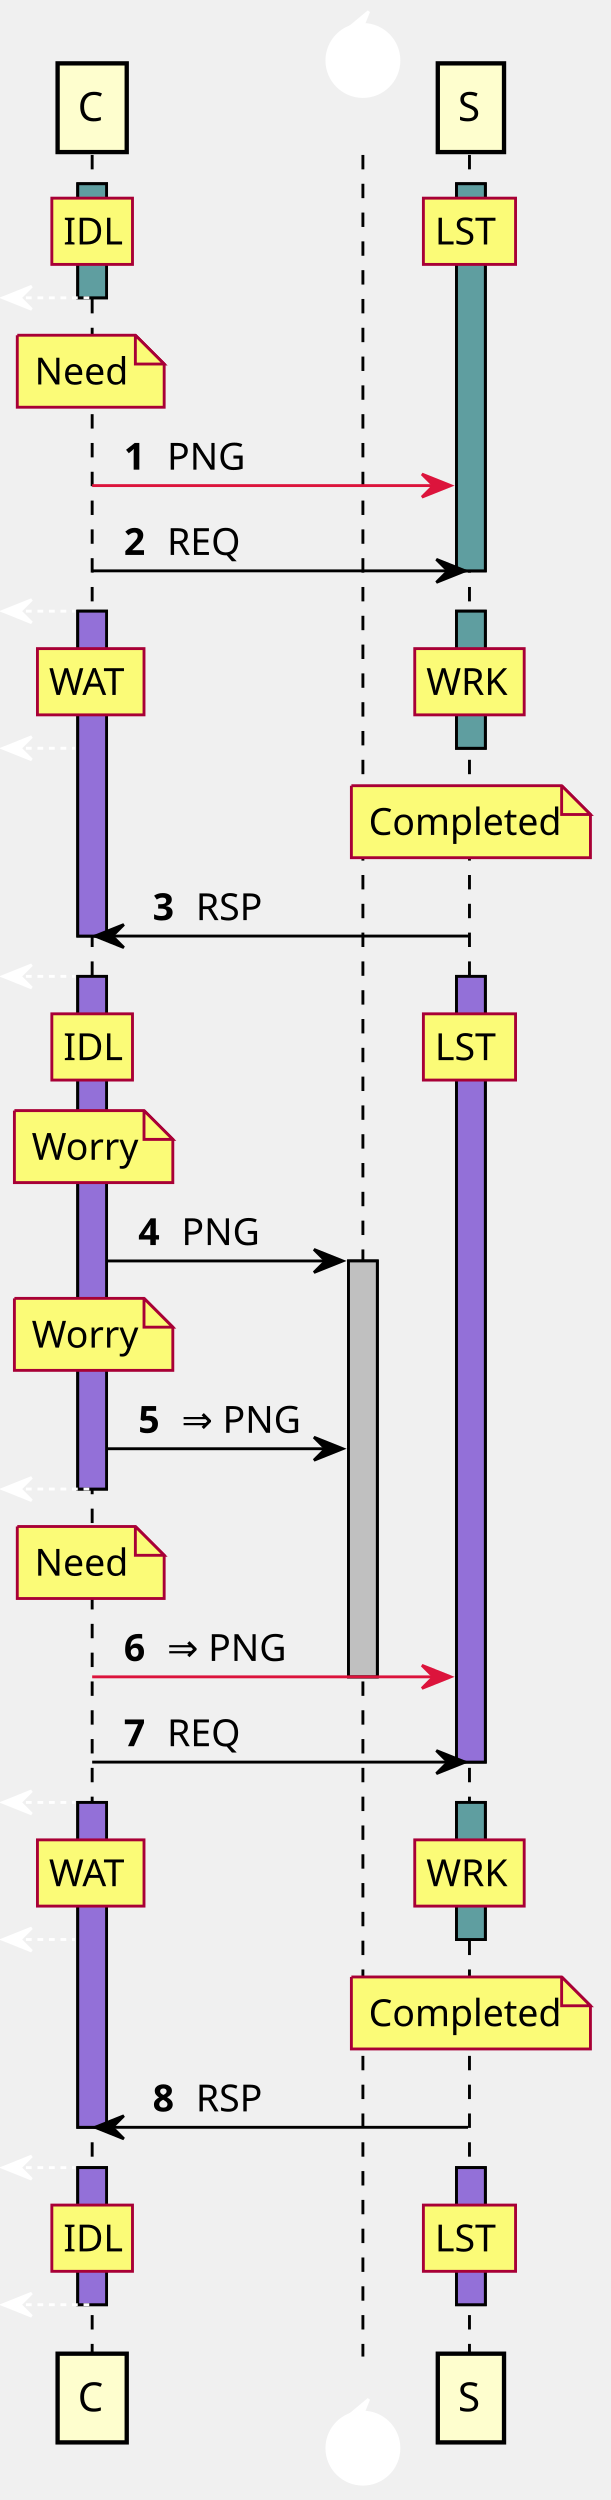
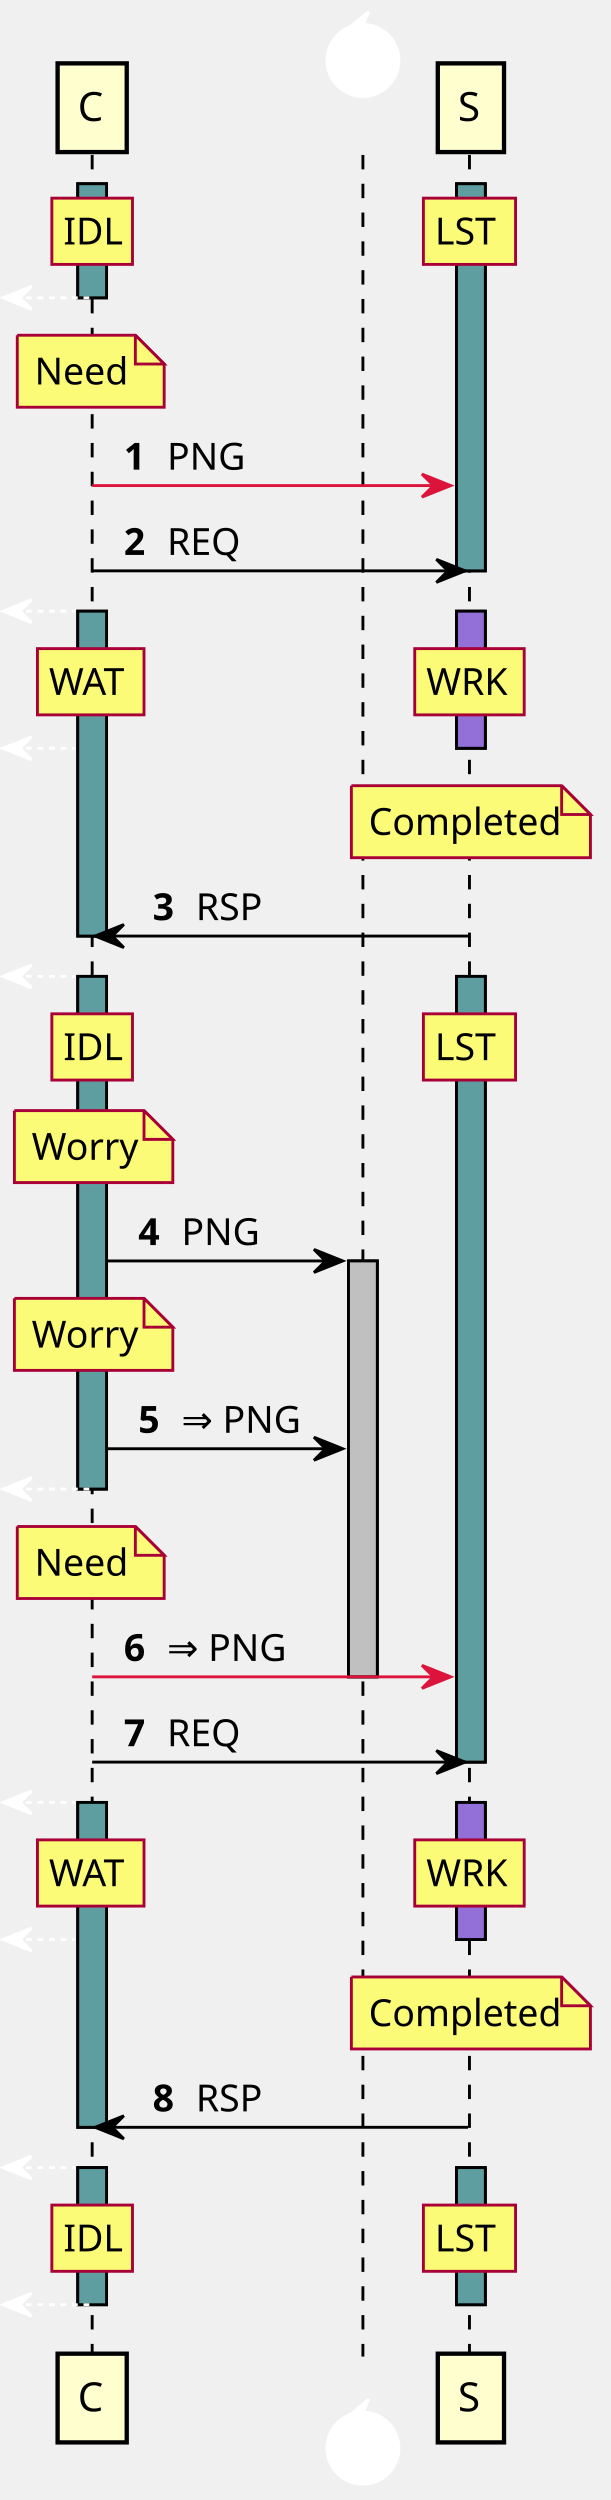
<svg xmlns="http://www.w3.org/2000/svg" contentScriptType="application/ecmascript" contentStyleType="text/css" height="868px" preserveAspectRatio="none" style="width:212px;height:868px;" version="1.1" viewBox="0 0 212 868" width="212px" zoomAndPan="magnify">
  <defs />
  <g>
    <rect fill="#5F9EA0" height="39.6" style="stroke:#000000;stroke-width:1.0;" width="10" x="27" y="63.8" />
-     <rect fill="#9370D8" height="112.8" style="stroke:#000000;stroke-width:1.0;" width="10" x="27" y="212.2" />
-     <rect fill="#9370D8" height="178" style="stroke:#000000;stroke-width:1.0;" width="10" x="27" y="339" />
-     <rect fill="#9370D8" height="112.8" style="stroke:#000000;stroke-width:1.0;" width="10" x="27" y="625.8" />
-     <rect fill="#9370D8" height="47.6" style="stroke:#000000;stroke-width:1.0;" width="10" x="27" y="752.6" />
+     <rect fill="#5F9EA0" height="112.8" style="stroke:#000000;stroke-width:1.0;" width="10" x="27" y="212.2" />
+     <rect fill="#5F9EA0" height="178" style="stroke:#000000;stroke-width:1.0;" width="10" x="27" y="339" />
+     <rect fill="#5F9EA0" height="112.8" style="stroke:#000000;stroke-width:1.0;" width="10" x="27" y="625.8" />
+     <rect fill="#5F9EA0" height="47.6" style="stroke:#000000;stroke-width:1.0;" width="10" x="27" y="752.6" />
    <rect fill="#C0C0C0" height="144.4" style="stroke:#000000;stroke-width:1.0;" width="10" x="121" y="437.8" />
    <rect fill="#5F9EA0" height="134.4" style="stroke:#000000;stroke-width:1.0;" width="10" x="158.5" y="63.8" />
-     <rect fill="#5F9EA0" height="47.6" style="stroke:#000000;stroke-width:1.0;" width="10" x="158.5" y="212.2" />
-     <rect fill="#9370D8" height="272.8" style="stroke:#000000;stroke-width:1.0;" width="10" x="158.5" y="339" />
-     <rect fill="#5F9EA0" height="47.6" style="stroke:#000000;stroke-width:1.0;" width="10" x="158.5" y="625.8" />
-     <rect fill="#9370D8" height="47.6" style="stroke:#000000;stroke-width:1.0;" width="10" x="158.5" y="752.6" />
+     <rect fill="#9370D8" height="47.6" style="stroke:#000000;stroke-width:1.0;" width="10" x="158.5" y="212.2" />
+     <rect fill="#5F9EA0" height="272.8" style="stroke:#000000;stroke-width:1.0;" width="10" x="158.5" y="339" />
+     <rect fill="#9370D8" height="47.6" style="stroke:#000000;stroke-width:1.0;" width="10" x="158.5" y="625.8" />
+     <rect fill="#5F9EA0" height="47.6" style="stroke:#000000;stroke-width:1.0;" width="10" x="158.5" y="752.6" />
    <line style="stroke:#000000;stroke-width:1.0;stroke-dasharray:5.0,5.0;" x1="32" x2="32" y1="53.8" y2="818.2" />
    <line style="stroke:#000000;stroke-width:1.0;stroke-dasharray:5.0,5.0;" x1="126" x2="126" y1="53.8" y2="818.2" />
    <line style="stroke:#000000;stroke-width:1.0;stroke-dasharray:5.0,5.0;" x1="163" x2="163" y1="53.8" y2="818.2" />
    <rect fill="#FEFECE" height="30.8" style="stroke:#000000;stroke-width:1.5;" width="24" x="20" y="22" />
    <text fill="#000000" font-family="sans-serif" font-size="14" lengthAdjust="spacing" textLength="10" x="27" y="42.006">C</text>
    <rect fill="#FEFECE" height="30.8" style="stroke:#000000;stroke-width:1.5;" width="24" x="20" y="817.2" />
    <text fill="#000000" font-family="sans-serif" font-size="14" lengthAdjust="spacing" textLength="10" x="27" y="837.206">C</text>
    <text fill="#000000" font-family="sans-serif" font-size="14" lengthAdjust="spacing" textLength="0" x="125" y="50.006" />
    <ellipse cx="126" cy="21" fill="#FFFFFF" rx="12" ry="12" style="stroke:#FFFFFF;stroke-width:2.0;" />
    <polygon fill="#FFFFFF" points="122,9,128,4,126,9,128,14,122,9" style="stroke:#FFFFFF;stroke-width:1.0;" />
    <text fill="#000000" font-family="sans-serif" font-size="14" lengthAdjust="spacing" textLength="0" x="125" y="830.206" />
    <ellipse cx="126" cy="850" fill="#FFFFFF" rx="12" ry="12" style="stroke:#FFFFFF;stroke-width:2.0;" />
    <polygon fill="#FFFFFF" points="122,838,128,833,126,838,128,843,122,838" style="stroke:#FFFFFF;stroke-width:1.0;" />
    <rect fill="#FEFECE" height="30.8" style="stroke:#000000;stroke-width:1.5;" width="23" x="152" y="22" />
    <text fill="#000000" font-family="sans-serif" font-size="14" lengthAdjust="spacing" textLength="9" x="159" y="42.006">S</text>
    <rect fill="#FEFECE" height="30.8" style="stroke:#000000;stroke-width:1.5;" width="23" x="152" y="817.2" />
    <text fill="#000000" font-family="sans-serif" font-size="14" lengthAdjust="spacing" textLength="9" x="159" y="837.206">S</text>
    <rect fill="#5F9EA0" height="39.6" style="stroke:#000000;stroke-width:1.0;" width="10" x="27" y="63.8" />
-     <rect fill="#9370D8" height="112.8" style="stroke:#000000;stroke-width:1.0;" width="10" x="27" y="212.2" />
-     <rect fill="#9370D8" height="178" style="stroke:#000000;stroke-width:1.0;" width="10" x="27" y="339" />
-     <rect fill="#9370D8" height="112.8" style="stroke:#000000;stroke-width:1.0;" width="10" x="27" y="625.8" />
-     <rect fill="#9370D8" height="47.6" style="stroke:#000000;stroke-width:1.0;" width="10" x="27" y="752.6" />
+     <rect fill="#5F9EA0" height="112.8" style="stroke:#000000;stroke-width:1.0;" width="10" x="27" y="212.2" />
+     <rect fill="#5F9EA0" height="178" style="stroke:#000000;stroke-width:1.0;" width="10" x="27" y="339" />
+     <rect fill="#5F9EA0" height="112.8" style="stroke:#000000;stroke-width:1.0;" width="10" x="27" y="625.8" />
+     <rect fill="#5F9EA0" height="47.6" style="stroke:#000000;stroke-width:1.0;" width="10" x="27" y="752.6" />
    <rect fill="#C0C0C0" height="144.4" style="stroke:#000000;stroke-width:1.0;" width="10" x="121" y="437.8" />
    <rect fill="#5F9EA0" height="134.4" style="stroke:#000000;stroke-width:1.0;" width="10" x="158.5" y="63.8" />
-     <rect fill="#5F9EA0" height="47.6" style="stroke:#000000;stroke-width:1.0;" width="10" x="158.5" y="212.2" />
-     <rect fill="#9370D8" height="272.8" style="stroke:#000000;stroke-width:1.0;" width="10" x="158.5" y="339" />
-     <rect fill="#5F9EA0" height="47.6" style="stroke:#000000;stroke-width:1.0;" width="10" x="158.5" y="625.8" />
-     <rect fill="#9370D8" height="47.6" style="stroke:#000000;stroke-width:1.0;" width="10" x="158.5" y="752.6" />
+     <rect fill="#9370D8" height="47.6" style="stroke:#000000;stroke-width:1.0;" width="10" x="158.5" y="212.2" />
+     <rect fill="#5F9EA0" height="272.8" style="stroke:#000000;stroke-width:1.0;" width="10" x="158.5" y="339" />
+     <rect fill="#9370D8" height="47.6" style="stroke:#000000;stroke-width:1.0;" width="10" x="158.5" y="625.8" />
+     <rect fill="#5F9EA0" height="47.6" style="stroke:#000000;stroke-width:1.0;" width="10" x="158.5" y="752.6" />
    <rect fill="#FBFB77" height="23" style="stroke:#A80036;stroke-width:1.0;" width="28" x="18" y="68.8" />
    <text fill="#000000" font-family="sans-serif" font-size="13" lengthAdjust="spacing" textLength="20" x="22" y="84.877">IDL</text>
    <rect fill="#FBFB77" height="23" style="stroke:#A80036;stroke-width:1.0;" width="32" x="147" y="68.8" />
    <text fill="#000000" font-family="sans-serif" font-size="13" lengthAdjust="spacing" textLength="24" x="151" y="84.877">LST</text>
    <polygon fill="#FFFFFF" points="11,99.4,1,103.4,11,107.4,7,103.4" style="stroke:#FFFFFF;stroke-width:1.0;" />
    <line style="stroke:#FFFFFF;stroke-width:1.0;stroke-dasharray:2.0,2.0;" x1="5" x2="31" y1="103.4" y2="103.4" />
    <path d="M6,116.4 L6,141.4 L57,141.4 L57,126.4 L47,116.4 L6,116.4 " fill="#FBFB77" style="stroke:#A80036;stroke-width:1.0;" />
    <path d="M47,116.4 L47,126.4 L57,126.4 L47,116.4 " fill="#FBFB77" style="stroke:#A80036;stroke-width:1.0;" />
    <text fill="#000000" font-family="sans-serif" font-size="13" lengthAdjust="spacing" textLength="30" x="12" y="133.477">Need</text>
    <polygon fill="#DC143C" points="146.5,164.6,156.5,168.6,146.5,172.6,150.5,168.6" style="stroke:#DC143C;stroke-width:1.0;" />
    <line style="stroke:#DC143C;stroke-width:1.0;" x1="32" x2="152.5" y1="168.6" y2="168.6" />
    <text fill="#000000" font-family="sans-serif" font-size="13" lengthAdjust="spacing" textLength="0" x="43" y="163.077" />
    <text fill="#000000" font-family="sans-serif" font-size="13" font-weight="bold" lengthAdjust="spacing" textLength="7" x="43" y="163.077">1</text>
    <text fill="#000000" font-family="sans-serif" font-size="13" lengthAdjust="spacing" textLength="0" x="54" y="163.077" />
    <text fill="#000000" font-family="sans-serif" font-size="13" lengthAdjust="spacing" textLength="28" x="58" y="163.077">PNG</text>
    <polygon fill="#000000" points="151.5,194.2,161.5,198.2,151.5,202.2,155.5,198.2" style="stroke:#000000;stroke-width:1.0;" />
    <line style="stroke:#000000;stroke-width:1.0;" x1="32" x2="157.5" y1="198.2" y2="198.2" />
    <text fill="#000000" font-family="sans-serif" font-size="13" lengthAdjust="spacing" textLength="0" x="43" y="192.677" />
    <text fill="#000000" font-family="sans-serif" font-size="13" font-weight="bold" lengthAdjust="spacing" textLength="7" x="43" y="192.677">2</text>
    <text fill="#000000" font-family="sans-serif" font-size="13" lengthAdjust="spacing" textLength="0" x="54" y="192.677" />
    <text fill="#000000" font-family="sans-serif" font-size="13" lengthAdjust="spacing" textLength="28" x="58" y="192.677">REQ</text>
    <polygon fill="#FFFFFF" points="11,208.2,1,212.2,11,216.2,7,212.2" style="stroke:#FFFFFF;stroke-width:1.0;" />
    <line style="stroke:#FFFFFF;stroke-width:1.0;stroke-dasharray:2.0,2.0;" x1="5" x2="26" y1="212.2" y2="212.2" />
    <rect fill="#FBFB77" height="23" style="stroke:#A80036;stroke-width:1.0;" width="37" x="13" y="225.2" />
    <text fill="#000000" font-family="sans-serif" font-size="13" lengthAdjust="spacing" textLength="29" x="17" y="241.277">WAT</text>
    <rect fill="#FBFB77" height="23" style="stroke:#A80036;stroke-width:1.0;" width="38" x="144" y="225.2" />
    <text fill="#000000" font-family="sans-serif" font-size="13" lengthAdjust="spacing" textLength="30" x="148" y="241.277">WRK</text>
    <polygon fill="#FFFFFF" points="11,255.8,1,259.8,11,263.8,7,259.8" style="stroke:#FFFFFF;stroke-width:1.0;" />
    <line style="stroke:#FFFFFF;stroke-width:1.0;stroke-dasharray:2.0,2.0;" x1="5" x2="26" y1="259.8" y2="259.8" />
    <path d="M122,272.8 L122,297.8 L205,297.8 L205,282.8 L195,272.8 L122,272.8 " fill="#FBFB77" style="stroke:#A80036;stroke-width:1.0;" />
    <path d="M195,272.8 L195,282.8 L205,282.8 L195,272.8 " fill="#FBFB77" style="stroke:#A80036;stroke-width:1.0;" />
    <text fill="#000000" font-family="sans-serif" font-size="13" lengthAdjust="spacing" textLength="62" x="128" y="289.877">Completed</text>
    <polygon fill="#000000" points="43,321,33,325,43,329,39,325" style="stroke:#000000;stroke-width:1.0;" />
    <line style="stroke:#000000;stroke-width:1.0;" x1="37" x2="162.5" y1="325" y2="325" />
    <text fill="#000000" font-family="sans-serif" font-size="13" lengthAdjust="spacing" textLength="0" x="53" y="319.477" />
    <text fill="#000000" font-family="sans-serif" font-size="13" font-weight="bold" lengthAdjust="spacing" textLength="7" x="53" y="319.477">3</text>
    <text fill="#000000" font-family="sans-serif" font-size="13" lengthAdjust="spacing" textLength="0" x="64" y="319.477" />
    <text fill="#000000" font-family="sans-serif" font-size="13" lengthAdjust="spacing" textLength="27" x="68" y="319.477">RSP</text>
    <polygon fill="#FFFFFF" points="11,335,1,339,11,343,7,339" style="stroke:#FFFFFF;stroke-width:1.0;" />
    <line style="stroke:#FFFFFF;stroke-width:1.0;stroke-dasharray:2.0,2.0;" x1="5" x2="26" y1="339" y2="339" />
    <rect fill="#FBFB77" height="23" style="stroke:#A80036;stroke-width:1.0;" width="32" x="147" y="352" />
    <text fill="#000000" font-family="sans-serif" font-size="13" lengthAdjust="spacing" textLength="24" x="151" y="368.077">LST</text>
    <rect fill="#FBFB77" height="23" style="stroke:#A80036;stroke-width:1.0;" width="28" x="18" y="352" />
    <text fill="#000000" font-family="sans-serif" font-size="13" lengthAdjust="spacing" textLength="20" x="22" y="368.077">IDL</text>
    <path d="M5,385.6 L5,410.6 L60,410.6 L60,395.6 L50,385.6 L5,385.6 " fill="#FBFB77" style="stroke:#A80036;stroke-width:1.0;" />
    <path d="M50,385.6 L50,395.6 L60,395.6 L50,385.6 " fill="#FBFB77" style="stroke:#A80036;stroke-width:1.0;" />
    <text fill="#000000" font-family="sans-serif" font-size="13" lengthAdjust="spacing" textLength="34" x="11" y="402.677">Worry</text>
    <polygon fill="#000000" points="109,433.8,119,437.8,109,441.8,113,437.8" style="stroke:#000000;stroke-width:1.0;" />
    <line style="stroke:#000000;stroke-width:1.0;" x1="37" x2="115" y1="437.8" y2="437.8" />
    <text fill="#000000" font-family="sans-serif" font-size="13" lengthAdjust="spacing" textLength="0" x="48" y="432.277" />
    <text fill="#000000" font-family="sans-serif" font-size="13" font-weight="bold" lengthAdjust="spacing" textLength="7" x="48" y="432.277">4</text>
    <text fill="#000000" font-family="sans-serif" font-size="13" lengthAdjust="spacing" textLength="0" x="59" y="432.277" />
    <text fill="#000000" font-family="sans-serif" font-size="13" lengthAdjust="spacing" textLength="28" x="63" y="432.277">PNG</text>
    <path d="M5,450.8 L5,475.8 L60,475.8 L60,460.8 L50,450.8 L5,450.8 " fill="#FBFB77" style="stroke:#A80036;stroke-width:1.0;" />
    <path d="M50,450.8 L50,460.8 L60,460.8 L50,450.8 " fill="#FBFB77" style="stroke:#A80036;stroke-width:1.0;" />
    <text fill="#000000" font-family="sans-serif" font-size="13" lengthAdjust="spacing" textLength="34" x="11" y="467.877">Worry</text>
    <polygon fill="#000000" points="109,499,119,503,109,507,113,503" style="stroke:#000000;stroke-width:1.0;" />
    <line style="stroke:#000000;stroke-width:1.0;" x1="37" x2="115" y1="503" y2="503" />
    <text fill="#000000" font-family="sans-serif" font-size="13" lengthAdjust="spacing" textLength="0" x="48" y="497.477" />
    <text fill="#000000" font-family="sans-serif" font-size="13" font-weight="bold" lengthAdjust="spacing" textLength="7" x="48" y="497.477">5</text>
    <text fill="#000000" font-family="sans-serif" font-size="13" lengthAdjust="spacing" textLength="0" x="59" y="497.477" />
    <text fill="#000000" font-family="sans-serif" font-size="13" lengthAdjust="spacing" textLength="41" x="63" y="497.477">⇒ PNG</text>
    <polygon fill="#FFFFFF" points="11,513,1,517,11,521,7,517" style="stroke:#FFFFFF;stroke-width:1.0;" />
    <line style="stroke:#FFFFFF;stroke-width:1.0;stroke-dasharray:2.0,2.0;" x1="5" x2="31" y1="517" y2="517" />
    <path d="M6,530 L6,555 L57,555 L57,540 L47,530 L6,530 " fill="#FBFB77" style="stroke:#A80036;stroke-width:1.0;" />
    <path d="M47,530 L47,540 L57,540 L47,530 " fill="#FBFB77" style="stroke:#A80036;stroke-width:1.0;" />
    <text fill="#000000" font-family="sans-serif" font-size="13" lengthAdjust="spacing" textLength="30" x="12" y="547.077">Need</text>
    <polygon fill="#DC143C" points="146.5,578.2,156.5,582.2,146.5,586.2,150.5,582.2" style="stroke:#DC143C;stroke-width:1.0;" />
    <line style="stroke:#DC143C;stroke-width:1.0;" x1="32" x2="152.5" y1="582.2" y2="582.2" />
    <text fill="#000000" font-family="sans-serif" font-size="13" lengthAdjust="spacing" textLength="0" x="43" y="576.677" />
    <text fill="#000000" font-family="sans-serif" font-size="13" font-weight="bold" lengthAdjust="spacing" textLength="7" x="43" y="576.677">6</text>
    <text fill="#000000" font-family="sans-serif" font-size="13" lengthAdjust="spacing" textLength="0" x="54" y="576.677" />
    <text fill="#000000" font-family="sans-serif" font-size="13" lengthAdjust="spacing" textLength="41" x="58" y="576.677">⇒ PNG</text>
    <polygon fill="#000000" points="151.5,607.8,161.5,611.8,151.5,615.8,155.5,611.8" style="stroke:#000000;stroke-width:1.0;" />
    <line style="stroke:#000000;stroke-width:1.0;" x1="32" x2="157.5" y1="611.8" y2="611.8" />
    <text fill="#000000" font-family="sans-serif" font-size="13" lengthAdjust="spacing" textLength="0" x="43" y="606.277" />
    <text fill="#000000" font-family="sans-serif" font-size="13" font-weight="bold" lengthAdjust="spacing" textLength="7" x="43" y="606.277">7</text>
    <text fill="#000000" font-family="sans-serif" font-size="13" lengthAdjust="spacing" textLength="0" x="54" y="606.277" />
    <text fill="#000000" font-family="sans-serif" font-size="13" lengthAdjust="spacing" textLength="28" x="58" y="606.277">REQ</text>
    <polygon fill="#FFFFFF" points="11,621.8,1,625.8,11,629.8,7,625.8" style="stroke:#FFFFFF;stroke-width:1.0;" />
    <line style="stroke:#FFFFFF;stroke-width:1.0;stroke-dasharray:2.0,2.0;" x1="5" x2="26" y1="625.8" y2="625.8" />
    <rect fill="#FBFB77" height="23" style="stroke:#A80036;stroke-width:1.0;" width="37" x="13" y="638.8" />
    <text fill="#000000" font-family="sans-serif" font-size="13" lengthAdjust="spacing" textLength="29" x="17" y="654.877">WAT</text>
    <rect fill="#FBFB77" height="23" style="stroke:#A80036;stroke-width:1.0;" width="38" x="144" y="638.8" />
    <text fill="#000000" font-family="sans-serif" font-size="13" lengthAdjust="spacing" textLength="30" x="148" y="654.877">WRK</text>
    <polygon fill="#FFFFFF" points="11,669.4,1,673.4,11,677.4,7,673.4" style="stroke:#FFFFFF;stroke-width:1.0;" />
    <line style="stroke:#FFFFFF;stroke-width:1.0;stroke-dasharray:2.0,2.0;" x1="5" x2="26" y1="673.4" y2="673.4" />
    <path d="M122,686.4 L122,711.4 L205,711.4 L205,696.4 L195,686.4 L122,686.4 " fill="#FBFB77" style="stroke:#A80036;stroke-width:1.0;" />
    <path d="M195,686.4 L195,696.4 L205,696.4 L195,686.4 " fill="#FBFB77" style="stroke:#A80036;stroke-width:1.0;" />
    <text fill="#000000" font-family="sans-serif" font-size="13" lengthAdjust="spacing" textLength="62" x="128" y="703.477">Completed</text>
    <polygon fill="#000000" points="43,734.6,33,738.6,43,742.6,39,738.6" style="stroke:#000000;stroke-width:1.0;" />
    <line style="stroke:#000000;stroke-width:1.0;" x1="37" x2="162.5" y1="738.6" y2="738.6" />
    <text fill="#000000" font-family="sans-serif" font-size="13" lengthAdjust="spacing" textLength="0" x="53" y="733.077" />
    <text fill="#000000" font-family="sans-serif" font-size="13" font-weight="bold" lengthAdjust="spacing" textLength="7" x="53" y="733.077">8</text>
    <text fill="#000000" font-family="sans-serif" font-size="13" lengthAdjust="spacing" textLength="0" x="64" y="733.077" />
    <text fill="#000000" font-family="sans-serif" font-size="13" lengthAdjust="spacing" textLength="27" x="68" y="733.077">RSP</text>
    <polygon fill="#FFFFFF" points="11,748.6,1,752.6,11,756.6,7,752.6" style="stroke:#FFFFFF;stroke-width:1.0;" />
    <line style="stroke:#FFFFFF;stroke-width:1.0;stroke-dasharray:2.0,2.0;" x1="5" x2="26" y1="752.6" y2="752.6" />
    <rect fill="#FBFB77" height="23" style="stroke:#A80036;stroke-width:1.0;" width="32" x="147" y="765.6" />
    <text fill="#000000" font-family="sans-serif" font-size="13" lengthAdjust="spacing" textLength="24" x="151" y="781.677">LST</text>
    <rect fill="#FBFB77" height="23" style="stroke:#A80036;stroke-width:1.0;" width="28" x="18" y="765.6" />
    <text fill="#000000" font-family="sans-serif" font-size="13" lengthAdjust="spacing" textLength="20" x="22" y="781.677">IDL</text>
    <polygon fill="#FFFFFF" points="11,796.2,1,800.2,11,804.2,7,800.2" style="stroke:#FFFFFF;stroke-width:1.0;" />
    <line style="stroke:#FFFFFF;stroke-width:1.0;stroke-dasharray:2.0,2.0;" x1="5" x2="31" y1="800.2" y2="800.2" />
  </g>
</svg>
